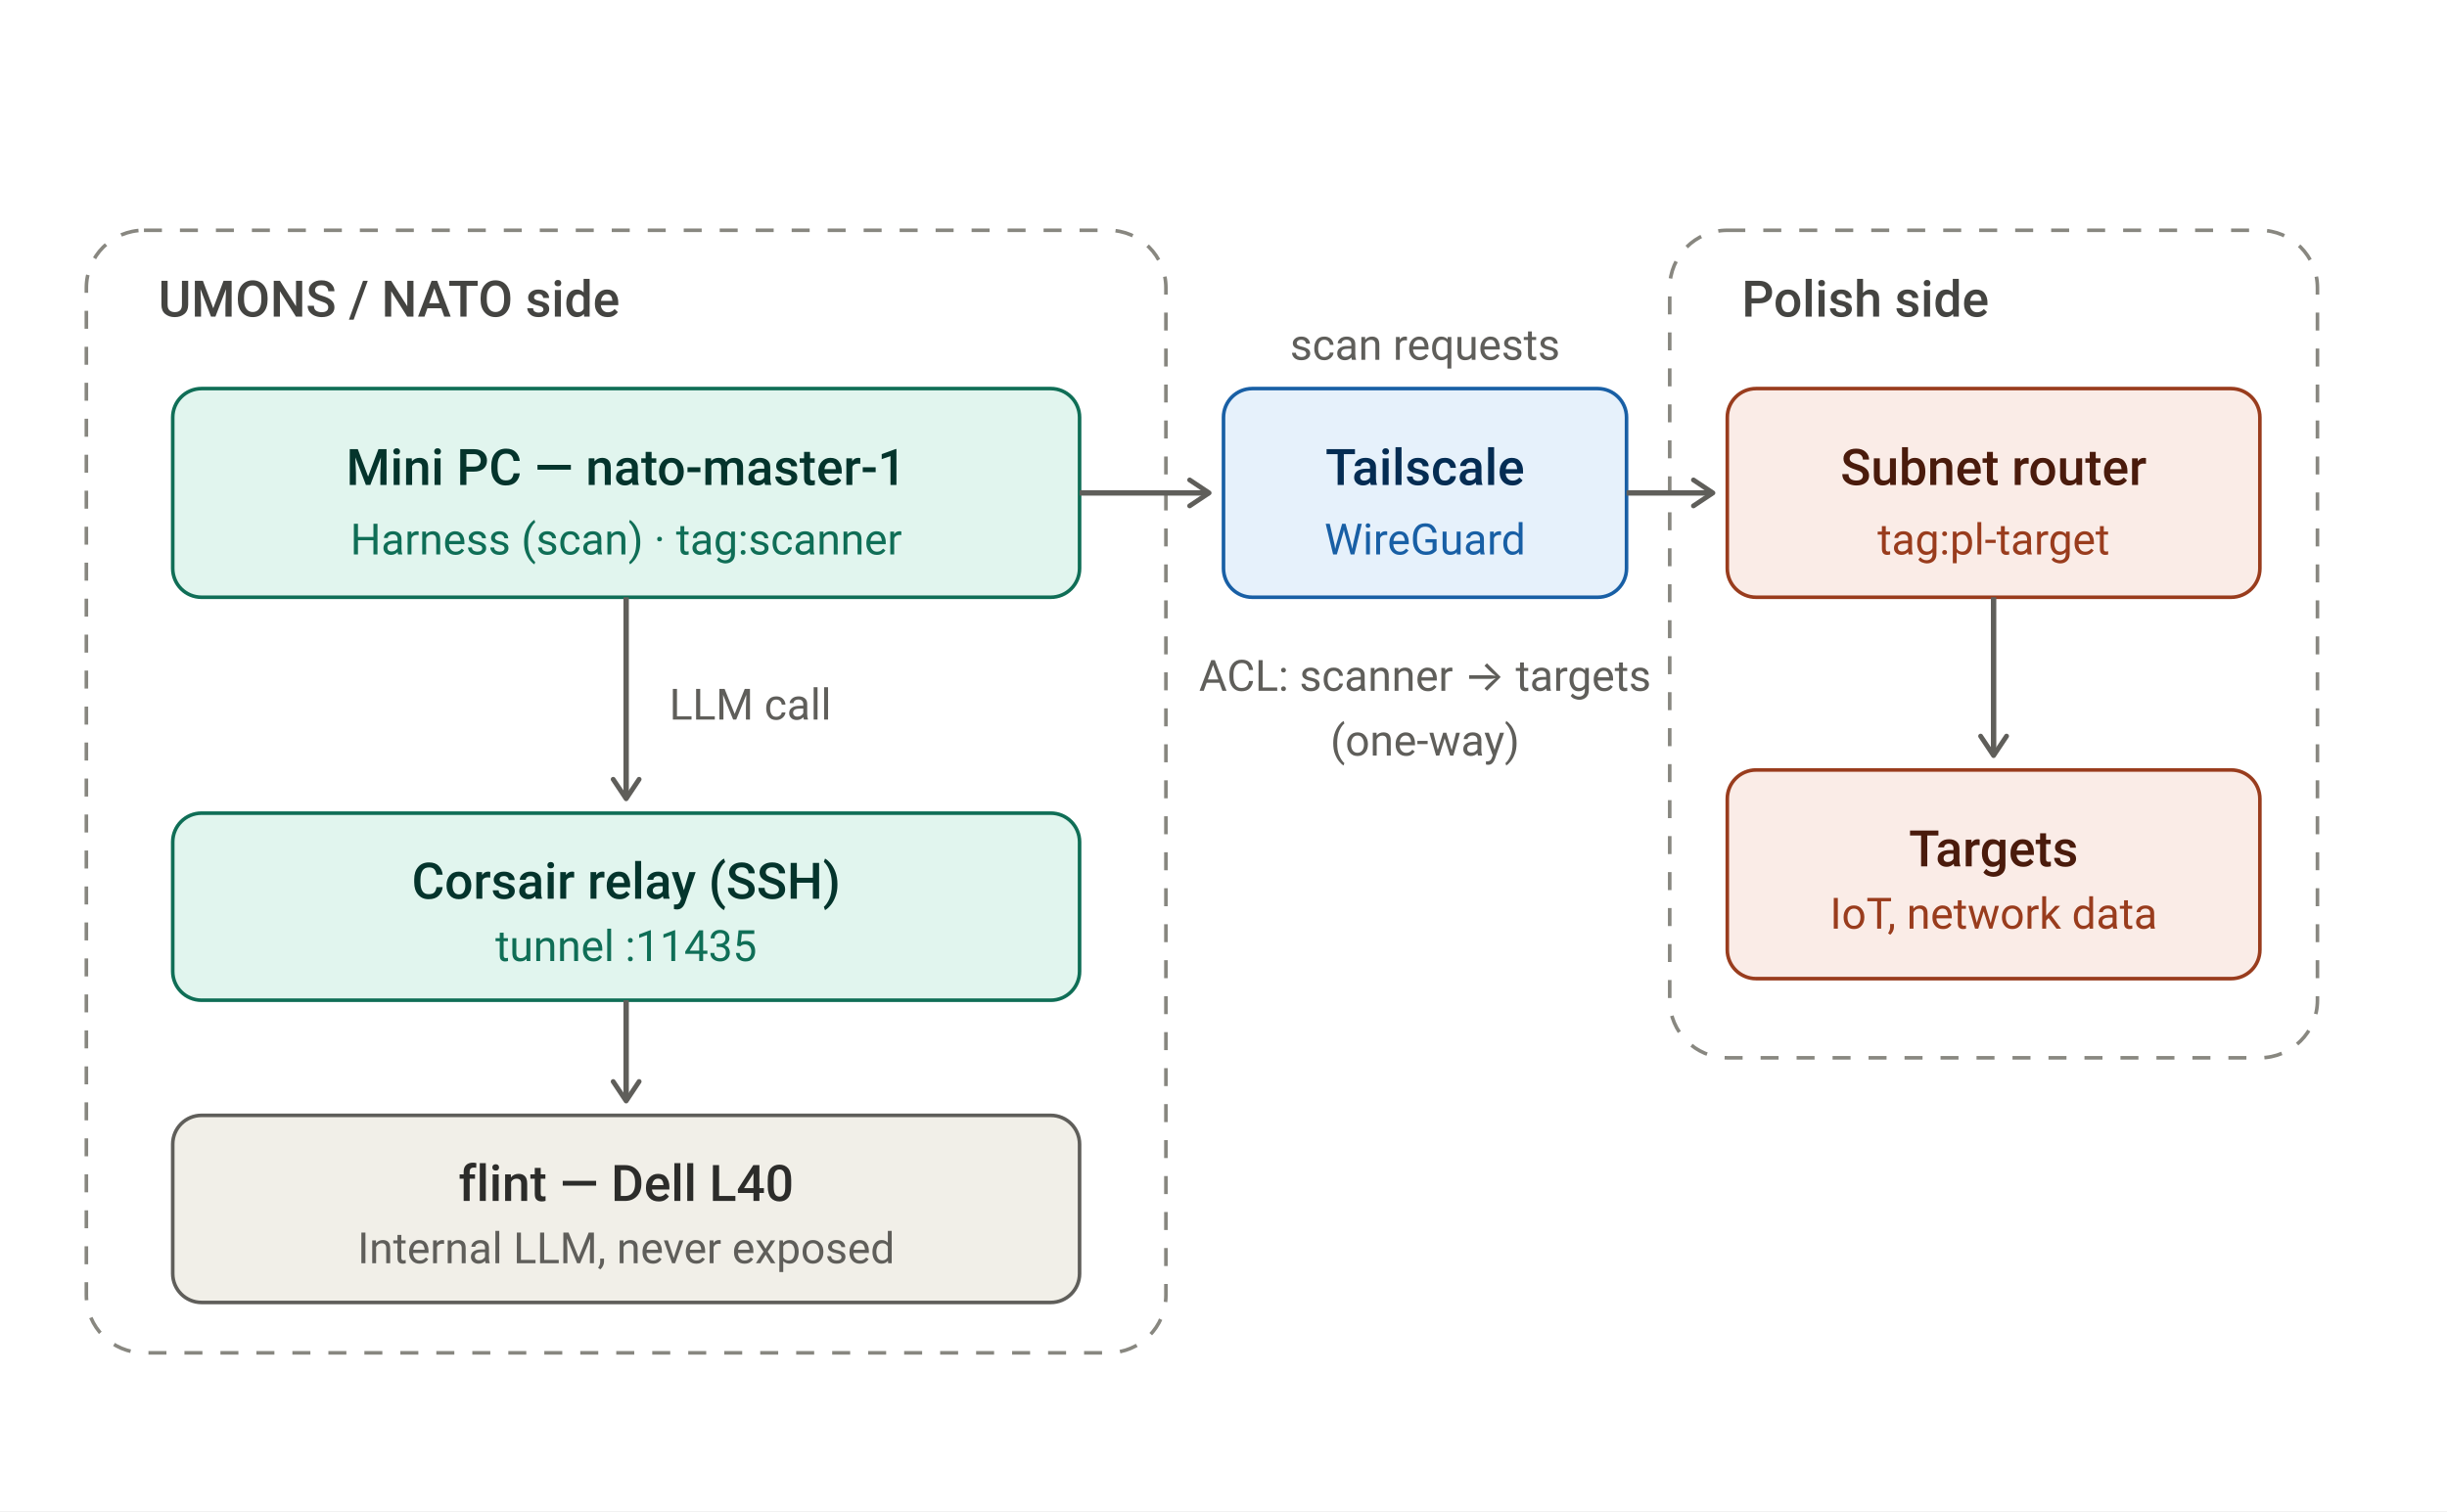
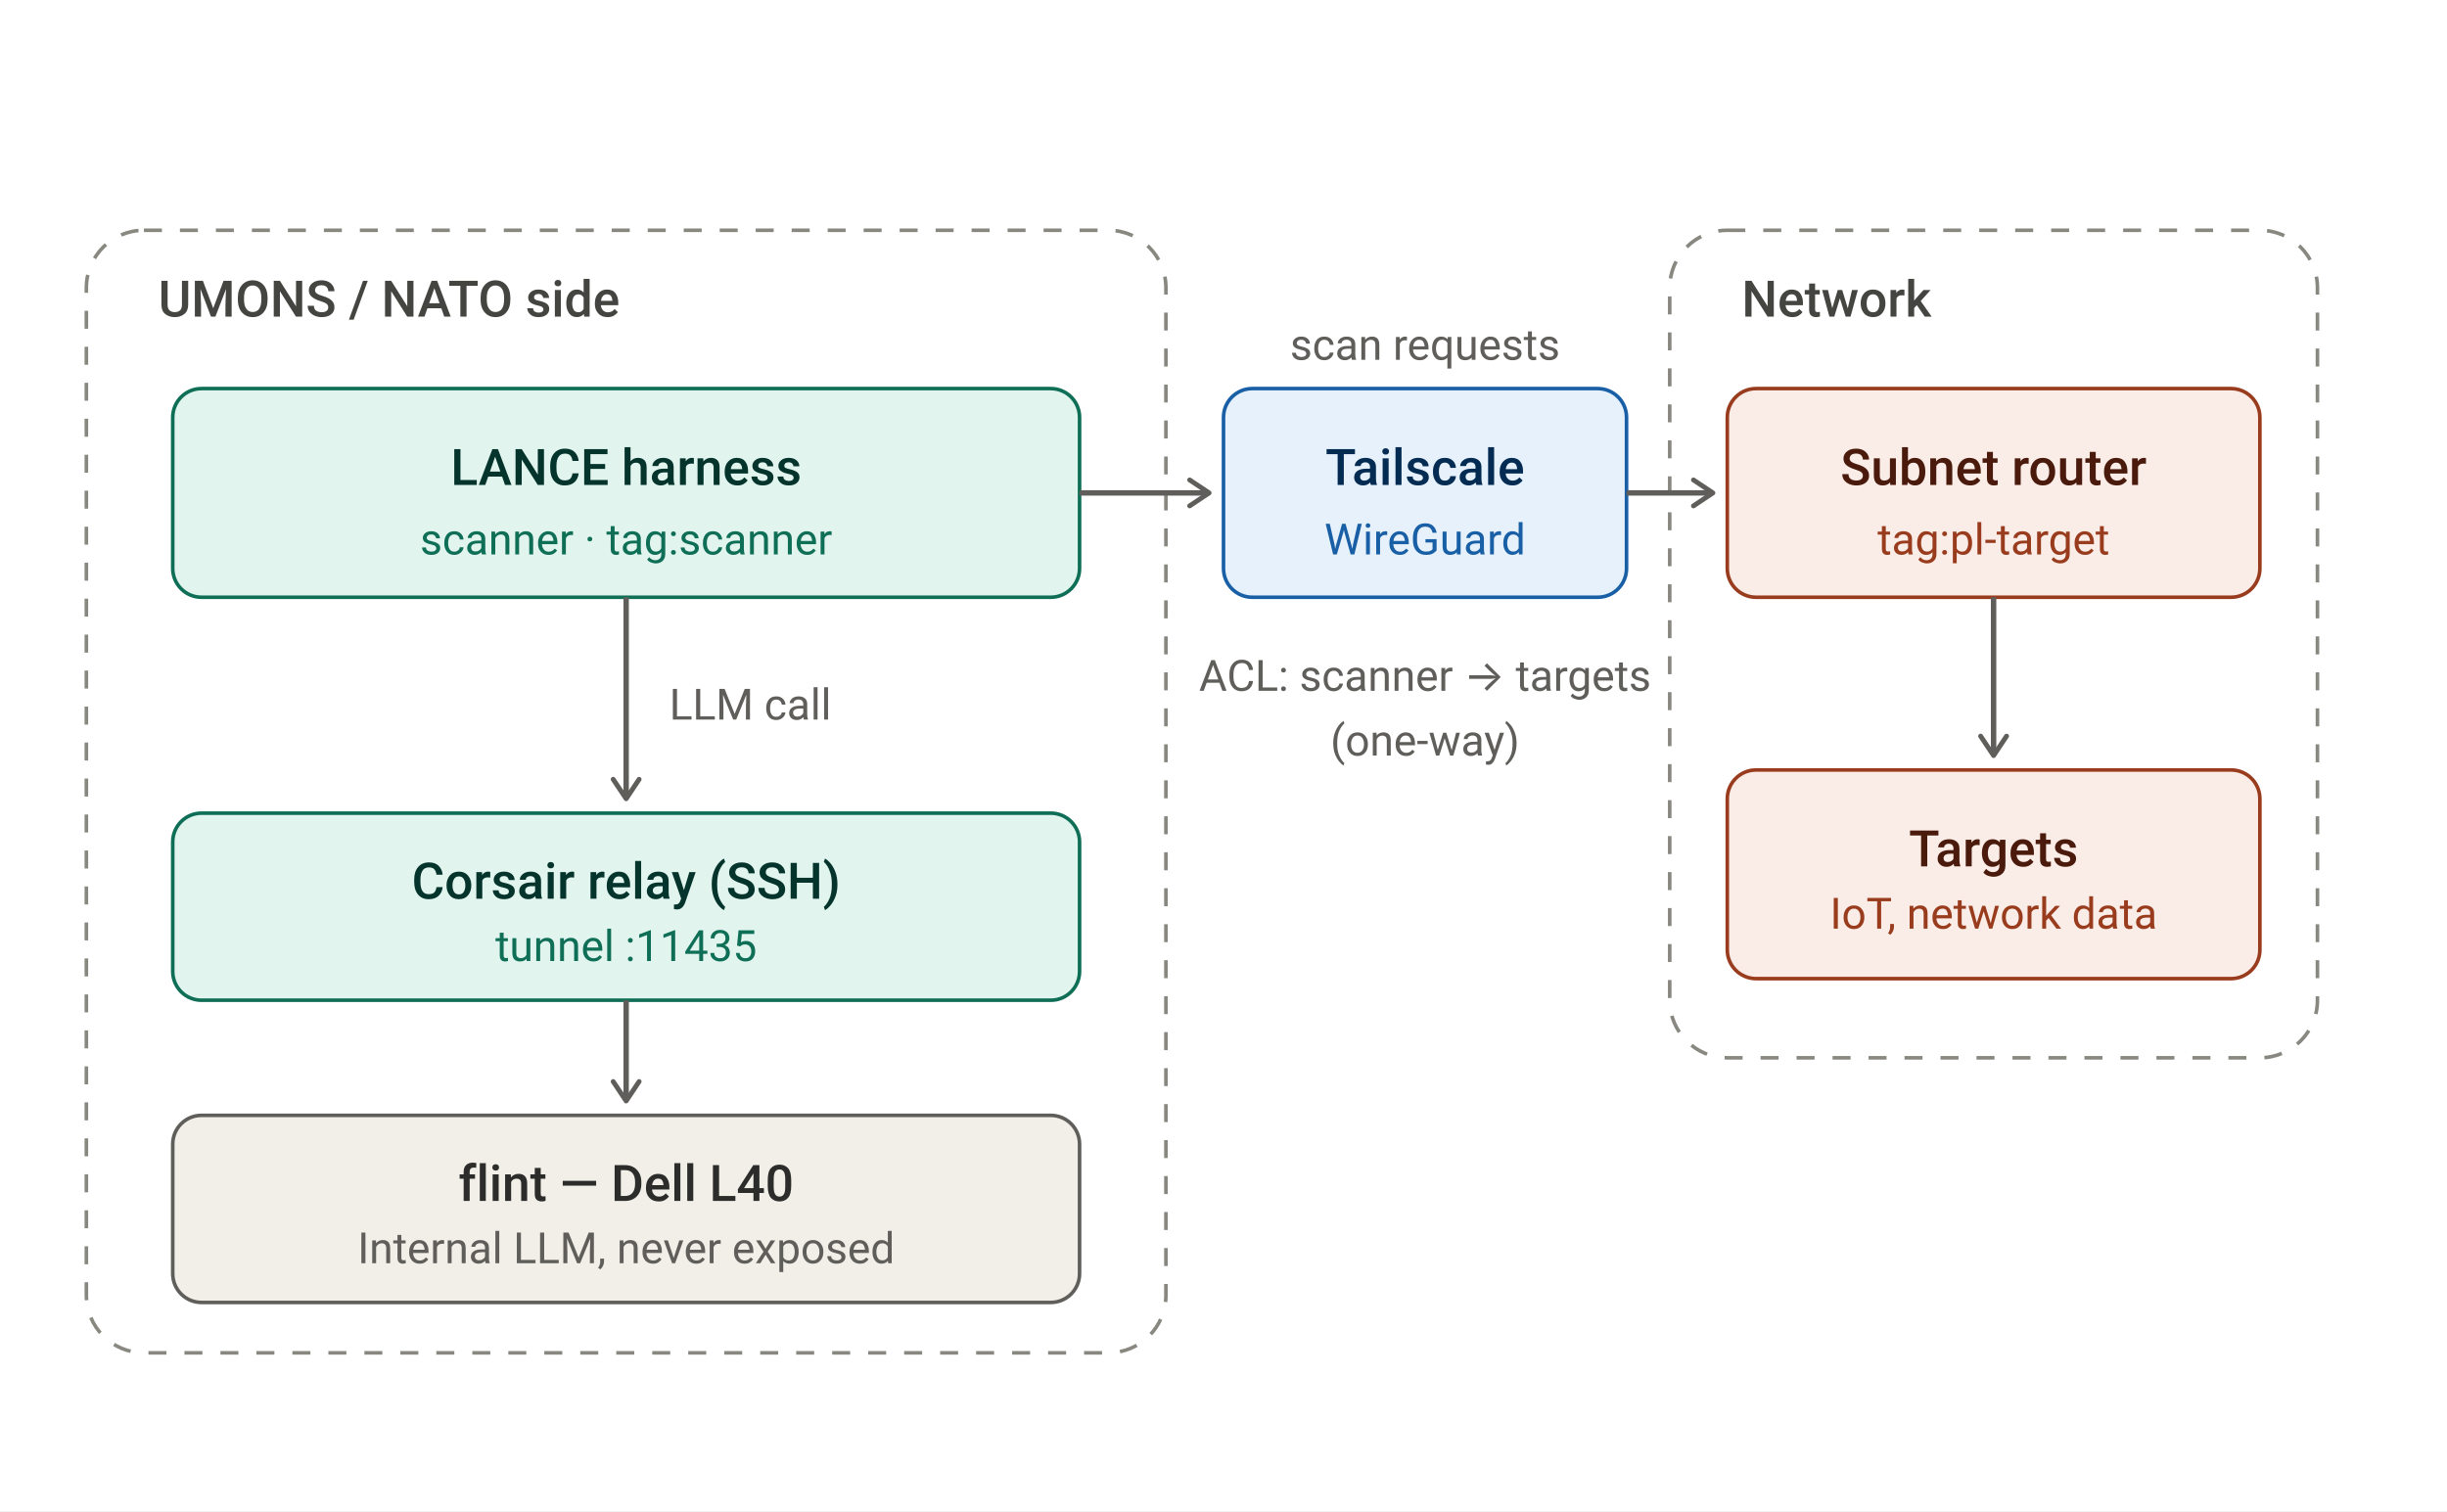
<svg xmlns="http://www.w3.org/2000/svg" width="680" viewBox="0 0 680 420" role="img" font-family="system-ui, -apple-system, Segoe UI, Roboto, sans-serif">
  <defs>
    <marker id="arrow" viewBox="0 0 10 10" refX="8" refY="5" markerWidth="6" markerHeight="6" orient="auto-start-reverse">
      <path d="M2 1L8 5L2 9" fill="none" stroke="#5F5E5A" stroke-width="1.5" stroke-linecap="round" stroke-linejoin="round" />
    </marker>
  </defs>
  <rect x="0" y="0" width="680" height="420" fill="#ffffff" />
  <rect x="24" y="64" width="300" height="312" rx="16" fill="none" stroke="#888780" stroke-width="1" stroke-dasharray="5 5" />
  <text x="44" y="88" font-size="14" font-weight="500" fill="#444441">UMONS / NATO side</text>
  <rect x="464" y="64" width="180" height="230" rx="16" fill="none" stroke="#888780" stroke-width="1" stroke-dasharray="5 5" />
-   <text x="484" y="88" font-size="14" font-weight="500" fill="#444441">Polish side</text>
+   <text x="484" y="88" font-size="14" font-weight="500" fill="#444441">Network</text>
  <rect x="48" y="108" width="252" height="58" rx="8" fill="#E1F5EE" stroke="#0F6E56" stroke-width="1" />
-   <text x="174" y="130" font-size="14" font-weight="500" fill="#04342C" text-anchor="middle" dominant-baseline="central">Mini PC — nato-master-1</text>
-   <text x="174" y="150" font-size="12" fill="#0F6E56" text-anchor="middle" dominant-baseline="central">Harness (scan) · tag:scanner</text>
+   <text x="174" y="130" font-size="14" font-weight="500" fill="#04342C" text-anchor="middle" dominant-baseline="central">LANCE harness</text>
+   <text x="174" y="150" font-size="12" fill="#0F6E56" text-anchor="middle" dominant-baseline="central">scanner · tag:scanner</text>
  <rect x="48" y="226" width="252" height="52" rx="8" fill="#E1F5EE" stroke="#0F6E56" stroke-width="1" />
  <text x="174" y="245" font-size="14" font-weight="500" fill="#04342C" text-anchor="middle" dominant-baseline="central">Corsair relay (SSH)</text>
  <text x="174" y="263" font-size="12" fill="#0F6E56" text-anchor="middle" dominant-baseline="central">tunnel :11435</text>
  <rect x="48" y="310" width="252" height="52" rx="8" fill="#F1EFE8" stroke="#5F5E5A" stroke-width="1" />
  <text x="174" y="329" font-size="14" font-weight="500" fill="#2C2C2A" text-anchor="middle" dominant-baseline="central">flint — Dell L40</text>
  <text x="174" y="347" font-size="12" fill="#5F5E5A" text-anchor="middle" dominant-baseline="central">Internal LLM, never exposed</text>
  <line x1="174" y1="166" x2="174" y2="222" stroke="#5F5E5A" stroke-width="1.5" marker-end="url(#arrow)" />
  <line x1="174" y1="278" x2="174" y2="306" stroke="#5F5E5A" stroke-width="1.5" marker-end="url(#arrow)" />
  <text x="186" y="200" font-size="12" fill="#5F5E5A" text-anchor="start">LLM call</text>
  <rect x="340" y="108" width="112" height="58" rx="8" fill="#E6F1FB" stroke="#185FA5" stroke-width="1" />
  <text x="396" y="130" font-size="14" font-weight="500" fill="#042C53" text-anchor="middle" dominant-baseline="central">Tailscale</text>
  <text x="396" y="150" font-size="12" fill="#185FA5" text-anchor="middle" dominant-baseline="central">WireGuard</text>
  <rect x="480" y="108" width="148" height="58" rx="8" fill="#FAECE7" stroke="#993C1D" stroke-width="1" />
  <text x="554" y="130" font-size="14" font-weight="500" fill="#4A1B0C" text-anchor="middle" dominant-baseline="central">Subnet router</text>
  <text x="554" y="150" font-size="12" fill="#993C1D" text-anchor="middle" dominant-baseline="central">tag:pl-target</text>
  <rect x="480" y="214" width="148" height="58" rx="8" fill="#FAECE7" stroke="#993C1D" stroke-width="1" />
  <text x="554" y="236" font-size="14" font-weight="500" fill="#4A1B0C" text-anchor="middle" dominant-baseline="central">Targets</text>
  <text x="554" y="254" font-size="12" fill="#993C1D" text-anchor="middle" dominant-baseline="central">IoT, network data</text>
  <text x="396" y="100" font-size="12" fill="#5F5E5A" text-anchor="middle">scan requests</text>
  <line x1="300" y1="137" x2="336" y2="137" stroke="#5F5E5A" stroke-width="1.5" marker-end="url(#arrow)" />
  <line x1="452" y1="137" x2="476" y2="137" stroke="#5F5E5A" stroke-width="1.5" marker-end="url(#arrow)" />
  <line x1="554" y1="166" x2="554" y2="210" stroke="#5F5E5A" stroke-width="1.5" marker-end="url(#arrow)" />
  <text x="396" y="192" font-size="12" fill="#5F5E5A" text-anchor="middle">ACL: scanner → targets</text>
  <text x="396" y="210" font-size="12" fill="#5F5E5A" text-anchor="middle">(one-way)</text>
</svg>
